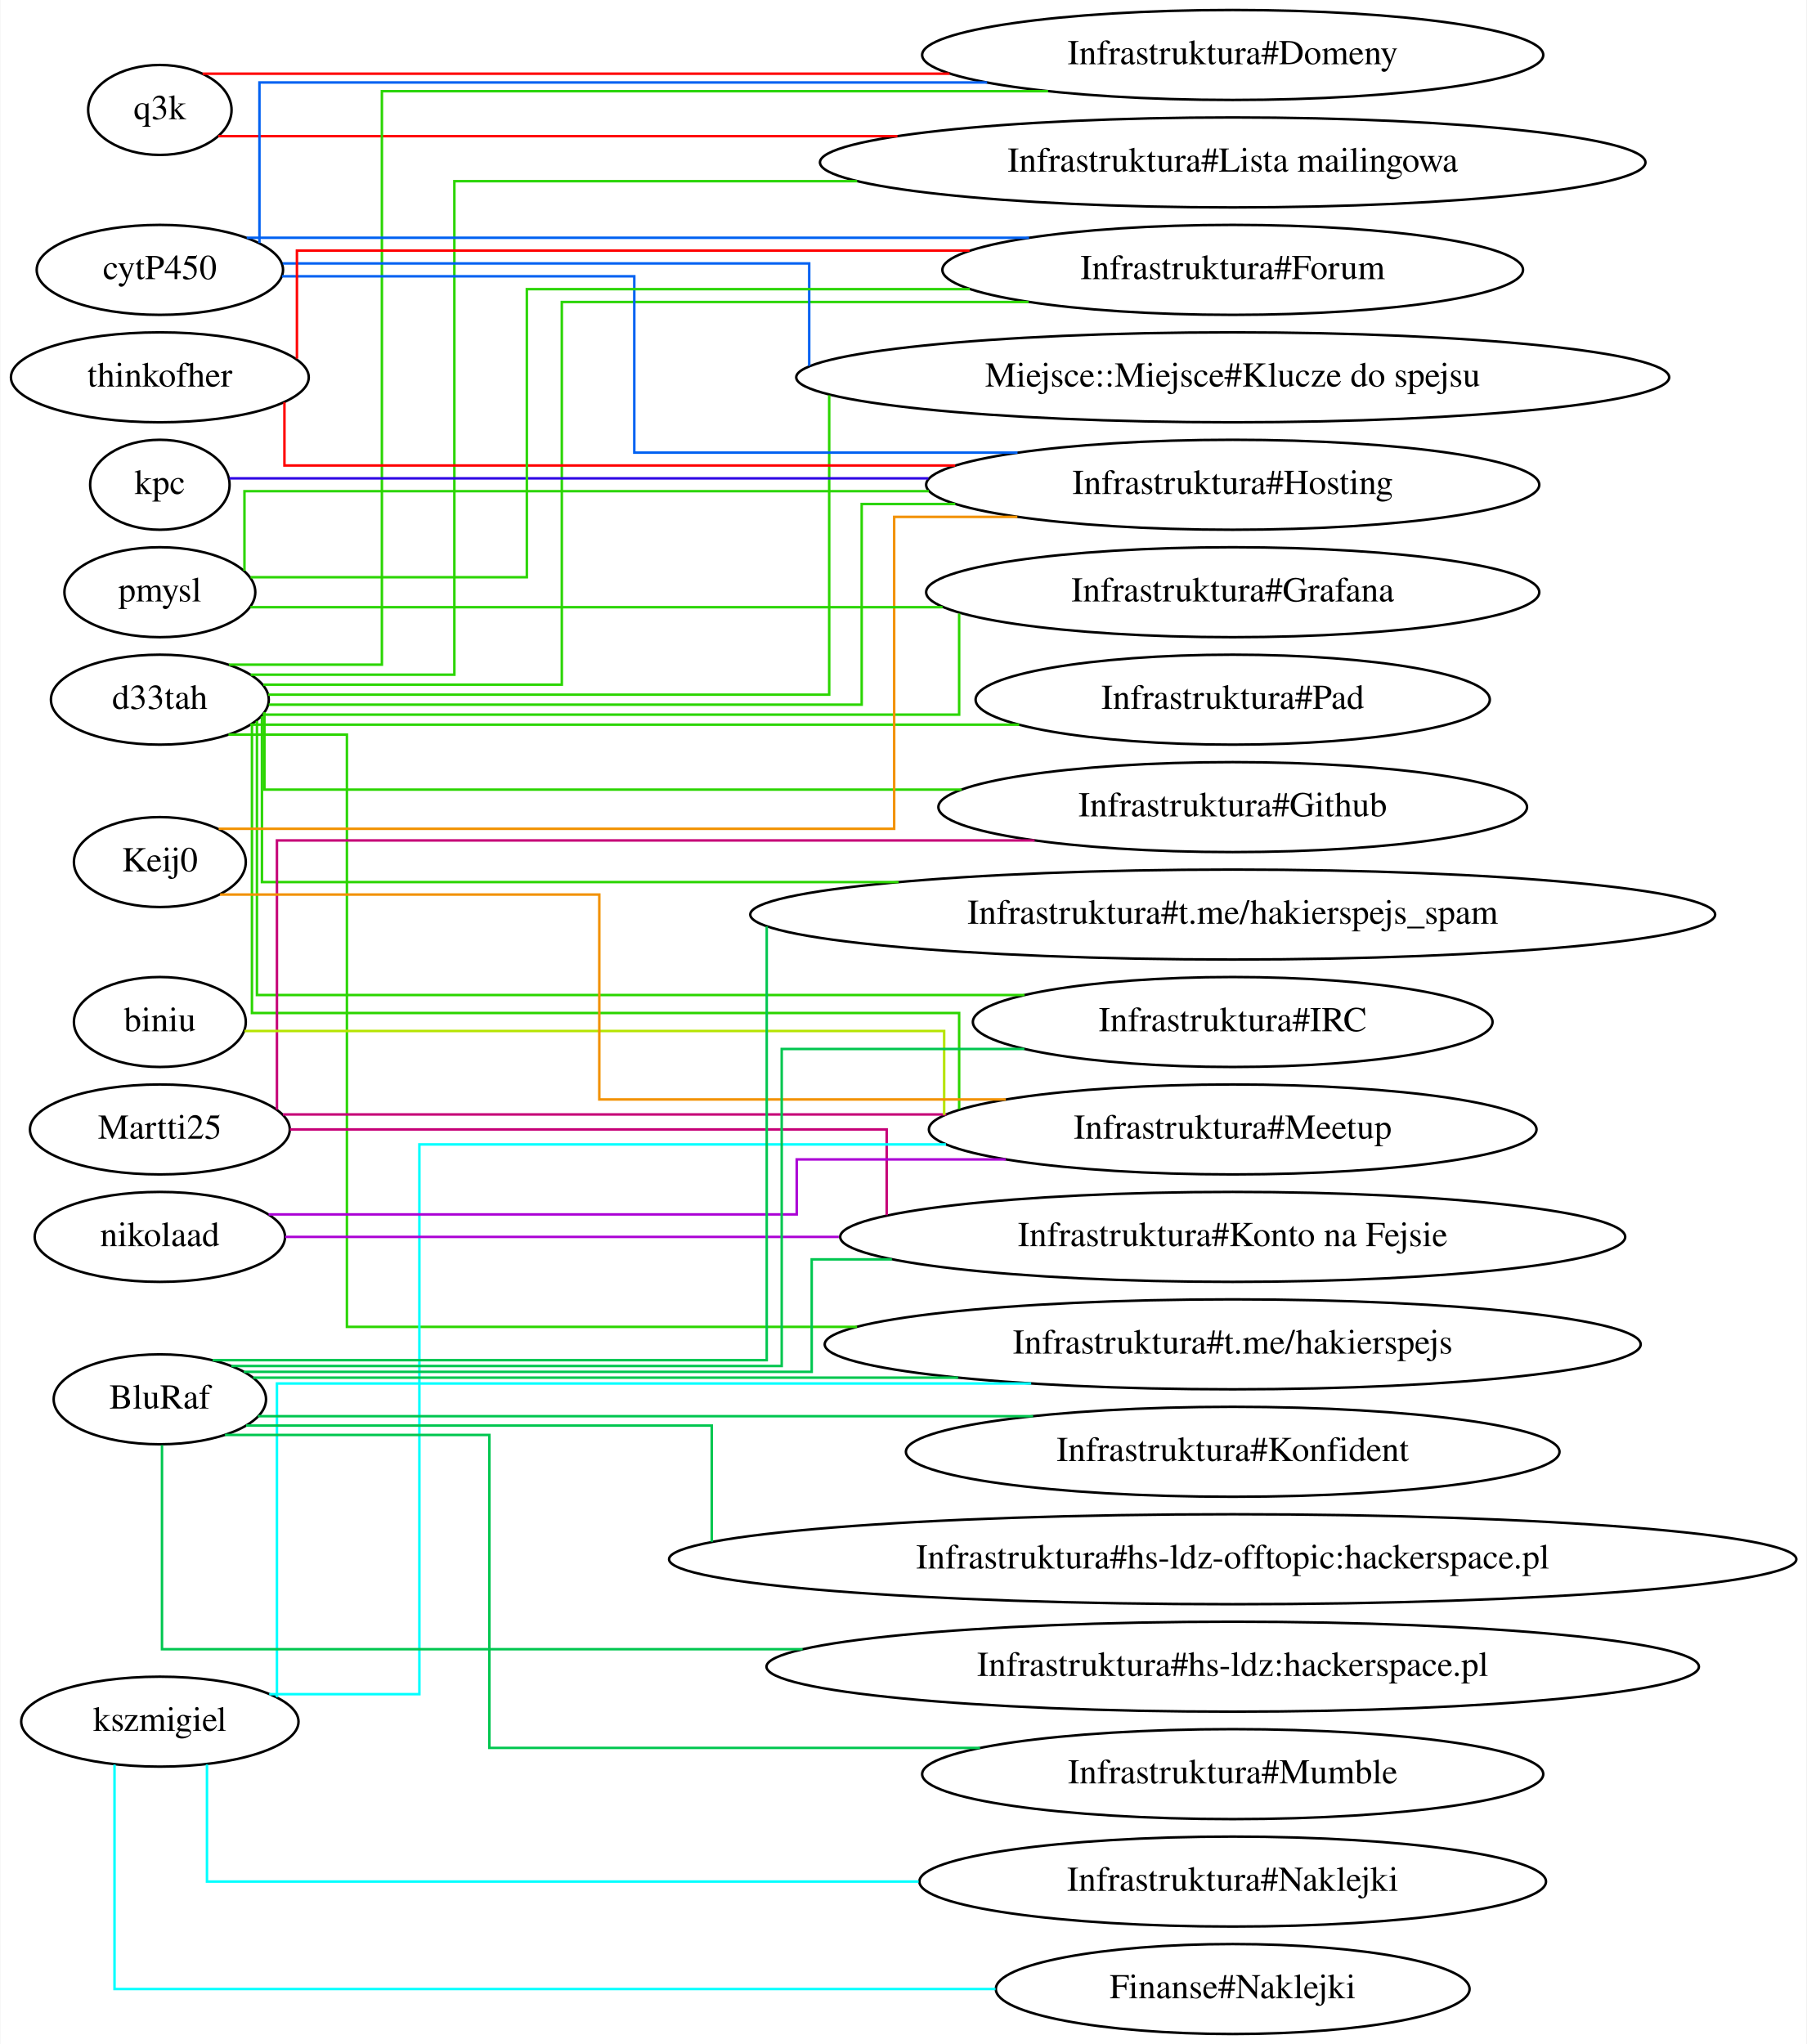
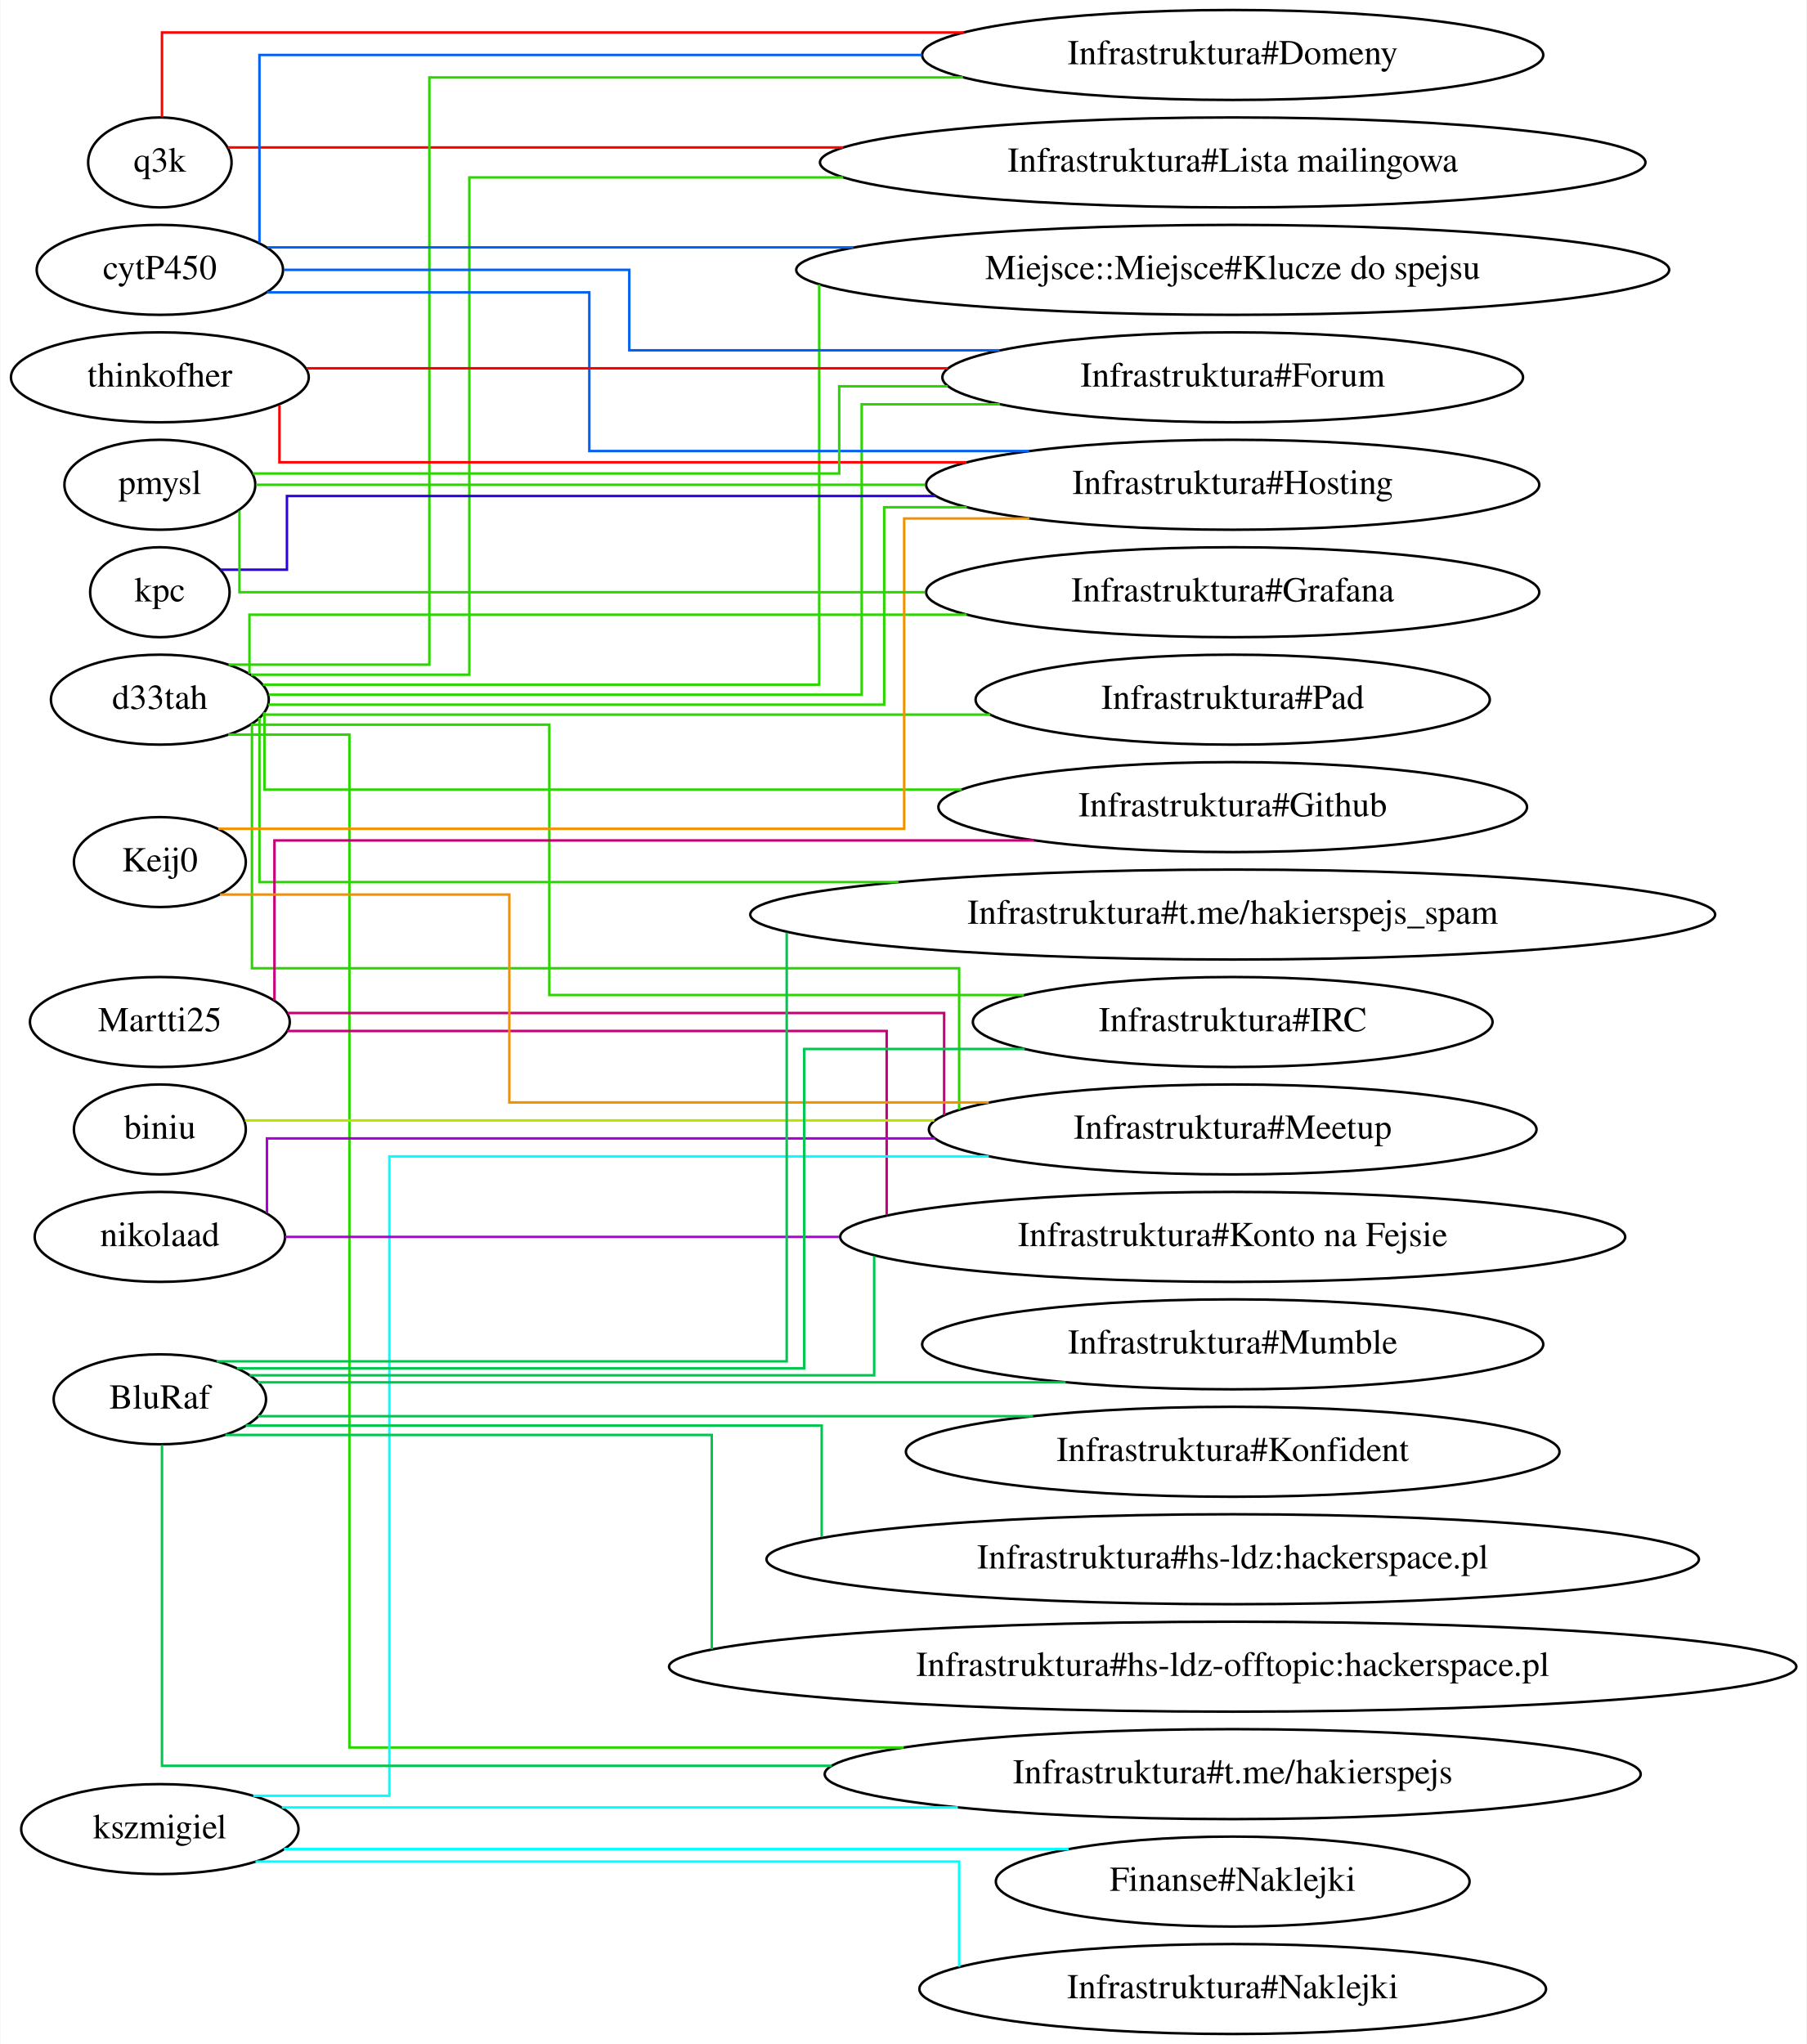
<svg xmlns="http://www.w3.org/2000/svg" width="723pt" height="818pt" viewBox="0.00 0.00 722.65 818.00">
  <g id="graph0" class="graph" transform="scale(1 1) rotate(0) translate(4 814)">
    <polygon fill="#ffffff" stroke="transparent" points="-4,4 -4,-814 718.649,-814 718.649,4 -4,4" />
    <g id="node1" class="node">
-       <ellipse fill="none" stroke="#000000" cx="59.795" cy="-770" rx="28.695" ry="18" />
-       <text text-anchor="middle" x="59.795" y="-766.3" font-family="Times,serif" font-size="14.00" fill="#000000">q3k</text>
+       <ellipse fill="none" stroke="#000000" cx="59.795" cy="-749" rx="28.695" ry="18" />
+       <text text-anchor="middle" x="59.795" y="-745.3" font-family="Times,serif" font-size="14.00" fill="#000000">q3k</text>
    </g>
    <g id="node2" class="node">
+       <ellipse fill="none" stroke="#000000" cx="489.119" cy="-792" rx="124.278" ry="18" />
+       <text text-anchor="middle" x="489.119" y="-788.3" font-family="Times,serif" font-size="14.00" fill="#000000">Infrastruktura#Domeny</text>
+     </g>
+     <g id="edge1" class="edge">
+       <path fill="none" stroke="#ff0000" d="M60.649,-767.187C60.649,-782.182 60.649,-801 60.649,-801 60.649,-801 254.63,-801 381.551,-801" />
+     </g>
+     <g id="node3" class="node">
      <ellipse fill="none" stroke="#000000" cx="489.119" cy="-749" rx="165.171" ry="18" />
      <text text-anchor="middle" x="489.119" y="-745.3" font-family="Times,serif" font-size="14.00" fill="#000000">Infrastruktura#Lista mailingowa</text>
    </g>
-     <g id="edge1" class="edge">
-       <path fill="none" stroke="#ff0000" d="M83.182,-759.5C133.927,-759.5 257.418,-759.5 354.969,-759.5" />
-     </g>
-     <g id="node3" class="node">
-       <ellipse fill="none" stroke="#000000" cx="489.119" cy="-792" rx="124.278" ry="18" />
-       <text text-anchor="middle" x="489.119" y="-788.3" font-family="Times,serif" font-size="14.00" fill="#000000">Infrastruktura#Domeny</text>
-     </g>
    <g id="edge2" class="edge">
-       <path fill="none" stroke="#ff0000" d="M76.89,-784.5C126.172,-784.5 271.648,-784.5 375.806,-784.5" />
+       <path fill="none" stroke="#ff0000" d="M86.977,-755C135.915,-755 242.234,-755 333.265,-755" />
    </g>
    <g id="node4" class="node">
      <ellipse fill="none" stroke="#000000" cx="59.795" cy="-534" rx="43.592" ry="18" />
      <text text-anchor="middle" x="59.795" y="-530.3" font-family="Times,serif" font-size="14.00" fill="#000000">d33tah</text>
    </g>
-     <g id="edge13" class="edge">
-       <path fill="none" stroke="#2bd500" d="M96.117,-544C130.745,-544 177.649,-544 177.649,-544 177.649,-544 177.649,-741.5 177.649,-741.5 177.649,-741.5 259.21,-741.5 338.858,-741.5" />
-     </g>
    <g id="edge5" class="edge">
-       <path fill="none" stroke="#2bd500" d="M87.422,-548C113.505,-548 148.649,-548 148.649,-548 148.649,-548 148.649,-777.5 148.649,-777.5 148.649,-777.5 315.108,-777.5 415.243,-777.5" />
+       <path fill="none" stroke="#2bd500" d="M87.29,-548C119.245,-548 167.649,-548 167.649,-548 167.649,-548 167.649,-783 167.649,-783 167.649,-783 287.79,-783 381.18,-783" />
+     </g>
+     <g id="edge14" class="edge">
+       <path fill="none" stroke="#2bd500" d="M96.285,-544C132.819,-544 183.649,-544 183.649,-544 183.649,-544 183.649,-743 183.649,-743 183.649,-743 257.943,-743 333.252,-743" />
    </g>
    <g id="node5" class="node">
+       <ellipse fill="none" stroke="#000000" cx="489.119" cy="-663" rx="116.18" ry="18" />
+       <text text-anchor="middle" x="489.119" y="-659.3" font-family="Times,serif" font-size="14.00" fill="#000000">Infrastruktura#Forum</text>
+     </g>
+     <g id="edge3" class="edge">
+       <path fill="none" stroke="#2bd500" d="M103.37,-536C182.257,-536 340.649,-536 340.649,-536 340.649,-536 340.649,-652.2 340.649,-652.2 340.649,-652.2 366.104,-652.2 395.934,-652.2" />
+     </g>
+     <g id="node6" class="node">
+       <ellipse fill="none" stroke="#000000" cx="489.119" cy="-104" rx="163.271" ry="18" />
+       <text text-anchor="middle" x="489.119" y="-100.3" font-family="Times,serif" font-size="14.00" fill="#000000">Infrastruktura#t.me/hakierspejs</text>
+     </g>
+     <g id="edge4" class="edge">
+       <path fill="none" stroke="#2bd500" d="M87.18,-520C108.908,-520 135.649,-520 135.649,-520 135.649,-520 135.649,-114.667 135.649,-114.667 135.649,-114.667 257.004,-114.667 357.5,-114.667" />
+     </g>
+     <g id="node7" class="node">
+       <ellipse fill="none" stroke="#000000" cx="489.119" cy="-448" rx="193.066" ry="18" />
+       <text text-anchor="middle" x="489.119" y="-444.3" font-family="Times,serif" font-size="14.00" fill="#000000">Infrastruktura#t.me/hakierspejs_spam</text>
+     </g>
+     <g id="edge6" class="edge">
+       <path fill="none" stroke="#2bd500" d="M99.649,-526.734C99.649,-508.269 99.649,-461 99.649,-461 99.649,-461 242.656,-461 355.358,-461" />
+     </g>
+     <g id="node8" class="node">
+       <ellipse fill="none" stroke="#000000" cx="489.119" cy="-577" rx="122.678" ry="18" />
+       <text text-anchor="middle" x="489.119" y="-573.3" font-family="Times,serif" font-size="14.00" fill="#000000">Infrastruktura#Grafana</text>
+     </g>
+     <g id="edge7" class="edge">
+       <path fill="none" stroke="#2bd500" d="M95.649,-544.386C95.649,-554.385 95.649,-568 95.649,-568 95.649,-568 266.113,-568 382.641,-568" />
+     </g>
+     <g id="node9" class="node">
+       <ellipse fill="none" stroke="#000000" cx="489.119" cy="-534" rx="102.882" ry="18" />
+       <text text-anchor="middle" x="489.119" y="-530.3" font-family="Times,serif" font-size="14.00" fill="#000000">Infrastruktura#Pad</text>
+     </g>
+     <g id="edge8" class="edge">
+       <path fill="none" stroke="#2bd500" d="M100.96,-528C167.491,-528 300.433,-528 392.047,-528" />
+     </g>
+     <g id="node10" class="node">
      <ellipse fill="none" stroke="#000000" cx="489.119" cy="-405" rx="103.981" ry="18" />
      <text text-anchor="middle" x="489.119" y="-401.3" font-family="Times,serif" font-size="14.00" fill="#000000">Infrastruktura#IRC</text>
    </g>
-     <g id="edge3" class="edge">
-       <path fill="none" stroke="#2bd500" d="M98.649,-525.499C98.649,-498.397 98.649,-415.8 98.649,-415.8 98.649,-415.8 291.156,-415.8 405.833,-415.8" />
-     </g>
-     <g id="node6" class="node">
-       <ellipse fill="none" stroke="#000000" cx="489.119" cy="-577" rx="122.678" ry="18" />
-       <text text-anchor="middle" x="489.119" y="-573.3" font-family="Times,serif" font-size="14.00" fill="#000000">Infrastruktura#Grafana</text>
-     </g>
-     <g id="edge4" class="edge">
-       <path fill="none" stroke="#2bd500" d="M100.955,-528C187.343,-528 379.649,-528 379.649,-528 379.649,-528 379.649,-554.426 379.649,-568.465" />
-     </g>
-     <g id="node7" class="node">
+     <g id="edge9" class="edge">
+       <path fill="none" stroke="#2bd500" d="M96.336,-524C142.402,-524 215.649,-524 215.649,-524 215.649,-524 215.649,-415.8 215.649,-415.8 215.649,-415.8 325.161,-415.8 405.583,-415.8" />
+     </g>
+     <g id="node11" class="node">
+       <ellipse fill="none" stroke="#000000" cx="489.119" cy="-620" rx="122.678" ry="18" />
+       <text text-anchor="middle" x="489.119" y="-616.3" font-family="Times,serif" font-size="14.00" fill="#000000">Infrastruktura#Hosting</text>
+     </g>
+     <g id="edge10" class="edge">
+       <path fill="none" stroke="#2bd500" d="M103.189,-532C184.049,-532 349.649,-532 349.649,-532 349.649,-532 349.649,-611 349.649,-611 349.649,-611 363.612,-611 382.702,-611" />
+     </g>
+     <g id="node12" class="node">
+       <ellipse fill="none" stroke="#000000" cx="489.119" cy="-706" rx="174.669" ry="18" />
+       <text text-anchor="middle" x="489.119" y="-702.3" font-family="Times,serif" font-size="14.00" fill="#000000">Miejsce::Miejsce#Klucze do spejsu</text>
+     </g>
+     <g id="edge11" class="edge">
+       <path fill="none" stroke="#2bd500" d="M101.022,-540C175.231,-540 323.649,-540 323.649,-540 323.649,-540 323.649,-670.521 323.649,-700.092" />
+     </g>
+     <g id="node13" class="node">
      <ellipse fill="none" stroke="#000000" cx="489.119" cy="-491" rx="117.779" ry="18" />
      <text text-anchor="middle" x="489.119" y="-487.3" font-family="Times,serif" font-size="14.00" fill="#000000">Infrastruktura#Github</text>
    </g>
-     <g id="edge6" class="edge">
+     <g id="edge12" class="edge">
      <path fill="none" stroke="#2bd500" d="M101.649,-528.994C101.649,-519.102 101.649,-498 101.649,-498 101.649,-498 266.045,-498 380.672,-498" />
    </g>
-     <g id="node8" class="node">
-       <ellipse fill="none" stroke="#000000" cx="489.119" cy="-706" rx="116.18" ry="18" />
-       <text text-anchor="middle" x="489.119" y="-702.3" font-family="Times,serif" font-size="14.00" fill="#000000">Infrastruktura#Forum</text>
-     </g>
-     <g id="edge7" class="edge">
-       <path fill="none" stroke="#2bd500" d="M101.219,-540C148.879,-540 220.649,-540 220.649,-540 220.649,-540 220.649,-693.143 220.649,-693.143 220.649,-693.143 328.491,-693.143 407.476,-693.143" />
-     </g>
-     <g id="node9" class="node">
-       <ellipse fill="none" stroke="#000000" cx="489.119" cy="-620" rx="122.678" ry="18" />
-       <text text-anchor="middle" x="489.119" y="-616.3" font-family="Times,serif" font-size="14.00" fill="#000000">Infrastruktura#Hosting</text>
-     </g>
-     <g id="edge8" class="edge">
-       <path fill="none" stroke="#2bd500" d="M103.37,-532C182.257,-532 340.649,-532 340.649,-532 340.649,-532 340.649,-612.286 340.649,-612.286 340.649,-612.286 356.635,-612.286 378.115,-612.286" />
-     </g>
-     <g id="node10" class="node">
-       <ellipse fill="none" stroke="#000000" cx="489.119" cy="-276" rx="163.271" ry="18" />
-       <text text-anchor="middle" x="489.119" y="-272.3" font-family="Times,serif" font-size="14.00" fill="#000000">Infrastruktura#t.me/hakierspejs</text>
-     </g>
-     <g id="edge9" class="edge">
-       <path fill="none" stroke="#2bd500" d="M87.243,-520C108.606,-520 134.649,-520 134.649,-520 134.649,-520 134.649,-283 134.649,-283 134.649,-283 242.181,-283 338.792,-283" />
-     </g>
-     <g id="node11" class="node">
-       <ellipse fill="none" stroke="#000000" cx="489.119" cy="-448" rx="193.066" ry="18" />
-       <text text-anchor="middle" x="489.119" y="-444.3" font-family="Times,serif" font-size="14.00" fill="#000000">Infrastruktura#t.me/hakierspejs_spam</text>
-     </g>
-     <g id="edge10" class="edge">
-       <path fill="none" stroke="#2bd500" d="M100.649,-527.263C100.649,-509.191 100.649,-461 100.649,-461 100.649,-461 243.06,-461 355.43,-461" />
-     </g>
-     <g id="node12" class="node">
-       <ellipse fill="none" stroke="#000000" cx="489.119" cy="-534" rx="102.882" ry="18" />
-       <text text-anchor="middle" x="489.119" y="-530.3" font-family="Times,serif" font-size="14.00" fill="#000000">Infrastruktura#Pad</text>
-     </g>
-     <g id="edge11" class="edge">
-       <path fill="none" stroke="#2bd500" d="M96.029,-524C163.448,-524 309.818,-524 403.682,-524" />
-     </g>
-     <g id="node13" class="node">
+     <g id="node14" class="node">
      <ellipse fill="none" stroke="#000000" cx="489.119" cy="-362" rx="121.578" ry="18" />
      <text text-anchor="middle" x="489.119" y="-358.3" font-family="Times,serif" font-size="14.00" fill="#000000">Infrastruktura#Meetup</text>
    </g>
-     <g id="edge12" class="edge">
-       <path fill="none" stroke="#2bd500" d="M96.649,-524.16C96.649,-494.598 96.649,-408.6 96.649,-408.6 96.649,-408.6 379.649,-408.6 379.649,-408.6 379.649,-408.6 379.649,-383.468 379.649,-370.117" />
-     </g>
-     <g id="node14" class="node">
-       <ellipse fill="none" stroke="#000000" cx="489.119" cy="-663" rx="174.669" ry="18" />
-       <text text-anchor="middle" x="489.119" y="-659.3" font-family="Times,serif" font-size="14.00" fill="#000000">Miejsce::Miejsce#Klucze do spejsu</text>
-     </g>
-     <g id="edge14" class="edge">
-       <path fill="none" stroke="#2bd500" d="M103.128,-536C178.937,-536 327.649,-536 327.649,-536 327.649,-536 327.649,-628.942 327.649,-655.808" />
+     <g id="edge13" class="edge">
+       <path fill="none" stroke="#2bd500" d="M96.649,-524.079C96.649,-497.467 96.649,-426.5 96.649,-426.5 96.649,-426.5 379.649,-426.5 379.649,-426.5 379.649,-426.5 379.649,-387.132 379.649,-369.909" />
    </g>
    <g id="node15" class="node">
      <ellipse fill="none" stroke="#000000" cx="59.795" cy="-706" rx="49.291" ry="18" />
      <text text-anchor="middle" x="59.795" y="-702.3" font-family="Times,serif" font-size="14.00" fill="#000000">cytP450</text>
    </g>
+     <g id="edge15" class="edge">
+       <path fill="none" stroke="#0061f2" d="M99.649,-716.892C99.649,-740.033 99.649,-792 99.649,-792 99.649,-792 250.837,-792 364.818,-792" />
+     </g>
+     <g id="edge17" class="edge">
+       <path fill="none" stroke="#0061f2" d="M109.643,-706C165.296,-706 247.649,-706 247.649,-706 247.649,-706 247.649,-673.8 247.649,-673.8 247.649,-673.8 327.811,-673.8 395.761,-673.8" />
+     </g>
    <g id="edge18" class="edge">
-       <path fill="none" stroke="#0061f2" d="M99.649,-716.746C99.649,-737.484 99.649,-781 99.649,-781 99.649,-781 275.462,-781 390.84,-781" />
+       <path fill="none" stroke="#0061f2" d="M102.718,-697C153.62,-697 231.649,-697 231.649,-697 231.649,-697 231.649,-633.5 231.649,-633.5 231.649,-633.5 332.224,-633.5 407.654,-633.5" />
    </g>
    <g id="edge16" class="edge">
-       <path fill="none" stroke="#0061f2" d="M94.564,-718.857C162.237,-718.857 313.265,-718.857 407.6,-718.857" />
-     </g>
-     <g id="edge17" class="edge">
-       <path fill="none" stroke="#0061f2" d="M108.687,-703.429C164.94,-703.429 249.649,-703.429 249.649,-703.429 249.649,-703.429 249.649,-632.857 249.649,-632.857 249.649,-632.857 334.35,-632.857 403.003,-632.857" />
-     </g>
-     <g id="edge15" class="edge">
-       <path fill="none" stroke="#0061f2" d="M108.977,-708.571C184.311,-708.571 319.649,-708.571 319.649,-708.571 319.649,-708.571 319.649,-679.063 319.649,-667.536" />
+       <path fill="none" stroke="#0061f2" d="M102.926,-715C157.467,-715 254.287,-715 337.335,-715" />
    </g>
    <g id="node16" class="node">
-       <ellipse fill="none" stroke="#000000" cx="59.795" cy="-362" rx="51.991" ry="18" />
-       <text text-anchor="middle" x="59.795" y="-358.3" font-family="Times,serif" font-size="14.00" fill="#000000">Martti25</text>
-     </g>
-     <g id="edge20" class="edge">
-       <path fill="none" stroke="#c60077" d="M106.649,-369.95C106.649,-396.083 106.649,-477.667 106.649,-477.667 106.649,-477.667 297.844,-477.667 409.871,-477.667" />
+       <ellipse fill="none" stroke="#000000" cx="59.795" cy="-405" rx="51.991" ry="18" />
+       <text text-anchor="middle" x="59.795" y="-401.3" font-family="Times,serif" font-size="14.00" fill="#000000">Martti25</text>
+     </g>
+     <g id="edge21" class="edge">
+       <path fill="none" stroke="#c60077" d="M105.649,-413.621C105.649,-432.87 105.649,-477.667 105.649,-477.667 105.649,-477.667 297.343,-477.667 409.664,-477.667" />
    </g>
    <g id="edge19" class="edge">
-       <path fill="none" stroke="#c60077" d="M109.044,-368C173.358,-368 287.935,-368 374.526,-368" />
+       <path fill="none" stroke="#c60077" d="M110.919,-408.6C199.854,-408.6 373.649,-408.6 373.649,-408.6 373.649,-408.6 373.649,-380.158 373.649,-367.714" />
    </g>
    <g id="node17" class="node">
      <ellipse fill="none" stroke="#000000" cx="489.119" cy="-319" rx="157.072" ry="18" />
      <text text-anchor="middle" x="489.119" y="-315.3" font-family="Times,serif" font-size="14.00" fill="#000000">Infrastruktura#Konto na Fejsie</text>
    </g>
-     <g id="edge21" class="edge">
-       <path fill="none" stroke="#c60077" d="M111.794,-362C195.454,-362 350.649,-362 350.649,-362 350.649,-362 350.649,-340.266 350.649,-327.702" />
+     <g id="edge20" class="edge">
+       <path fill="none" stroke="#c60077" d="M110.79,-401.4C194.206,-401.4 350.649,-401.4 350.649,-401.4 350.649,-401.4 350.649,-349.075 350.649,-327.818" />
    </g>
    <g id="node18" class="node">
-       <ellipse fill="none" stroke="#000000" cx="59.795" cy="-405" rx="34.394" ry="18" />
-       <text text-anchor="middle" x="59.795" y="-401.3" font-family="Times,serif" font-size="14.00" fill="#000000">biniu</text>
+       <ellipse fill="none" stroke="#000000" cx="59.795" cy="-362" rx="34.394" ry="18" />
+       <text text-anchor="middle" x="59.795" y="-358.3" font-family="Times,serif" font-size="14.00" fill="#000000">biniu</text>
    </g>
    <g id="edge22" class="edge">
-       <path fill="none" stroke="#b6e400" d="M93.681,-401.4C174.837,-401.4 373.649,-401.4 373.649,-401.4 373.649,-401.4 373.649,-378.773 373.649,-367.814" />
+       <path fill="none" stroke="#b6e400" d="M93.842,-365.6C152.746,-365.6 276.319,-365.6 369.715,-365.6" />
    </g>
    <g id="node19" class="node">
-       <ellipse fill="none" stroke="#000000" cx="59.795" cy="-125" rx="55.491" ry="18" />
-       <text text-anchor="middle" x="59.795" y="-121.3" font-family="Times,serif" font-size="14.00" fill="#000000">kszmigiel</text>
+       <ellipse fill="none" stroke="#000000" cx="59.795" cy="-82" rx="55.491" ry="18" />
+       <text text-anchor="middle" x="59.795" y="-78.3" font-family="Times,serif" font-size="14.00" fill="#000000">kszmigiel</text>
+     </g>
+     <g id="edge26" class="edge">
+       <path fill="none" stroke="#00ffff" d="M108.626,-90.667C174.009,-90.667 291.874,-90.667 379.156,-90.667" />
    </g>
    <g id="edge24" class="edge">
-       <path fill="none" stroke="#00ffff" d="M106.649,-134.733C106.649,-165.763 106.649,-260.333 106.649,-260.333 106.649,-260.333 296.262,-260.333 408.475,-260.333" />
+       <path fill="none" stroke="#00ffff" d="M97.156,-95.333C122.586,-95.333 151.649,-95.333 151.649,-95.333 151.649,-95.333 151.649,-351.2 151.649,-351.2 151.649,-351.2 291.841,-351.2 391.509,-351.2" />
+     </g>
+     <g id="node20" class="node">
+       <ellipse fill="none" stroke="#000000" cx="489.119" cy="-18" rx="125.378" ry="18" />
+       <text text-anchor="middle" x="489.119" y="-14.3" font-family="Times,serif" font-size="14.00" fill="#000000">Infrastruktura#Naklejki</text>
    </g>
    <g id="edge23" class="edge">
-       <path fill="none" stroke="#00ffff" d="M103.537,-136C131.92,-136 163.649,-136 163.649,-136 163.649,-136 163.649,-356 163.649,-356 163.649,-356 280.666,-356 374.371,-356" />
-     </g>
-     <g id="node20" class="node">
-       <ellipse fill="none" stroke="#000000" cx="489.119" cy="-18" rx="94.783" ry="18" />
-       <text text-anchor="middle" x="489.119" y="-14.3" font-family="Times,serif" font-size="14.00" fill="#000000">Finanse#Naklejki</text>
+       <path fill="none" stroke="#00ffff" d="M98.059,-69C182.959,-69 379.649,-69 379.649,-69 379.649,-69 379.649,-41.495 379.649,-26.884" />
+     </g>
+     <g id="node21" class="node">
+       <ellipse fill="none" stroke="#000000" cx="489.119" cy="-61" rx="94.783" ry="18" />
+       <text text-anchor="middle" x="489.119" y="-57.3" font-family="Times,serif" font-size="14.00" fill="#000000">Finanse#Naklejki</text>
    </g>
    <g id="edge25" class="edge">
-       <path fill="none" stroke="#00ffff" d="M41.649,-107.809C41.649,-77.562 41.649,-18 41.649,-18 41.649,-18 262.872,-18 394.223,-18" />
-     </g>
-     <g id="node21" class="node">
-       <ellipse fill="none" stroke="#000000" cx="489.119" cy="-61" rx="125.378" ry="18" />
-       <text text-anchor="middle" x="489.119" y="-57.3" font-family="Times,serif" font-size="14.00" fill="#000000">Infrastruktura#Naklejki</text>
-     </g>
-     <g id="edge26" class="edge">
-       <path fill="none" stroke="#00ffff" d="M78.649,-107.849C78.649,-88.892 78.649,-61 78.649,-61 78.649,-61 242.769,-61 363.455,-61" />
+       <path fill="none" stroke="#00ffff" d="M109.463,-74C187.048,-74 337.043,-74 423.458,-74" />
    </g>
    <g id="node22" class="node">
      <ellipse fill="none" stroke="#000000" cx="59.795" cy="-319" rx="50.091" ry="18" />
      <text text-anchor="middle" x="59.795" y="-315.3" font-family="Times,serif" font-size="14.00" fill="#000000">nikolaad</text>
    </g>
    <g id="edge27" class="edge">
-       <path fill="none" stroke="#ab00d5" d="M103.316,-328C176.106,-328 314.649,-328 314.649,-328 314.649,-328 314.649,-350 314.649,-350 314.649,-350 355.914,-350 398.307,-350" />
+       <path fill="none" stroke="#ab00d5" d="M102.649,-328.538C102.649,-340.198 102.649,-358.4 102.649,-358.4 102.649,-358.4 256.458,-358.4 370.012,-358.4" />
    </g>
    <g id="edge28" class="edge">
      <path fill="none" stroke="#ab00d5" d="M109.884,-319C164.076,-319 253.241,-319 331.5,-319" />
    </g>
    <g id="node23" class="node">
      <ellipse fill="none" stroke="#000000" cx="59.795" cy="-469" rx="34.394" ry="18" />
      <text text-anchor="middle" x="59.795" y="-465.3" font-family="Times,serif" font-size="14.00" fill="#000000">Keij0</text>
    </g>
    <g id="edge30" class="edge">
-       <path fill="none" stroke="#f29100" d="M83.345,-482.333C153.076,-482.333 353.649,-482.333 353.649,-482.333 353.649,-482.333 353.649,-607.143 353.649,-607.143 353.649,-607.143 376.223,-607.143 402.94,-607.143" />
+       <path fill="none" stroke="#f29100" d="M83.167,-482.333C153.383,-482.333 357.649,-482.333 357.649,-482.333 357.649,-482.333 357.649,-606.5 357.649,-606.5 357.649,-606.5 380.832,-606.5 407.728,-606.5" />
    </g>
    <g id="edge29" class="edge">
-       <path fill="none" stroke="#f29100" d="M83.878,-456C132.04,-456 235.649,-456 235.649,-456 235.649,-456 235.649,-374 235.649,-374 235.649,-374 325.596,-374 398.327,-374" />
+       <path fill="none" stroke="#f29100" d="M83.837,-456C123.823,-456 199.649,-456 199.649,-456 199.649,-456 199.649,-372.8 199.649,-372.8 199.649,-372.8 307.485,-372.8 391.522,-372.8" />
    </g>
    <g id="node24" class="node">
      <ellipse fill="none" stroke="#000000" cx="59.795" cy="-254" rx="42.494" ry="18" />
      <text text-anchor="middle" x="59.795" y="-250.3" font-family="Times,serif" font-size="14.00" fill="#000000">BluRaf</text>
    </g>
+     <g id="edge32" class="edge">
+       <path fill="none" stroke="#00c64f" d="M60.649,-235.721C60.649,-196.405 60.649,-107.333 60.649,-107.333 60.649,-107.333 207.018,-107.333 328.659,-107.333" />
+     </g>
+     <g id="edge33" class="edge">
+       <path fill="none" stroke="#00c64f" d="M82.499,-269.2C144.249,-269.2 310.649,-269.2 310.649,-269.2 310.649,-269.2 310.649,-407.319 310.649,-440.769" />
+     </g>
+     <g id="edge37" class="edge">
+       <path fill="none" stroke="#00c64f" d="M90.642,-266.4C159.085,-266.4 317.649,-266.4 317.649,-266.4 317.649,-266.4 317.649,-394.2 317.649,-394.2 317.649,-394.2 362.208,-394.2 405.896,-394.2" />
+     </g>
+     <g id="edge38" class="edge">
+       <path fill="none" stroke="#00c64f" d="M95.709,-263.6C172.484,-263.6 345.649,-263.6 345.649,-263.6 345.649,-263.6 345.649,-296.075 345.649,-311.297" />
+     </g>
+     <g id="node25" class="node">
+       <ellipse fill="none" stroke="#000000" cx="489.119" cy="-190" rx="186.567" ry="18" />
+       <text text-anchor="middle" x="489.119" y="-186.3" font-family="Times,serif" font-size="14.00" fill="#000000">Infrastruktura#hs-ldz:hackerspace.pl</text>
+     </g>
    <g id="edge31" class="edge">
-       <path fill="none" stroke="#00c64f" d="M88.341,-267.333C153.708,-267.333 308.649,-267.333 308.649,-267.333 308.649,-267.333 308.649,-394.2 308.649,-394.2 308.649,-394.2 358.466,-394.2 405.752,-394.2" />
+       <path fill="none" stroke="#00c64f" d="M94.148,-243.5C165.811,-243.5 324.649,-243.5 324.649,-243.5 324.649,-243.5 324.649,-214.03 324.649,-198.834" />
+     </g>
+     <g id="node26" class="node">
+       <ellipse fill="none" stroke="#000000" cx="489.119" cy="-147" rx="225.56" ry="18" />
+       <text text-anchor="middle" x="489.119" y="-143.3" font-family="Times,serif" font-size="14.00" fill="#000000">Infrastruktura#hs-ldz-offtopic:hackerspace.pl</text>
    </g>
    <g id="edge34" class="edge">
-       <path fill="none" stroke="#00c64f" d="M97.143,-262.667C159.366,-262.667 286.553,-262.667 379.226,-262.667" />
+       <path fill="none" stroke="#00c64f" d="M85.997,-239.75C144.499,-239.75 280.649,-239.75 280.649,-239.75 280.649,-239.75 280.649,-175.541 280.649,-153.971" />
+     </g>
+     <g id="node27" class="node">
+       <ellipse fill="none" stroke="#000000" cx="489.119" cy="-276" rx="124.278" ry="18" />
+       <text text-anchor="middle" x="489.119" y="-272.3" font-family="Times,serif" font-size="14.00" fill="#000000">Infrastruktura#Mumble</text>
    </g>
    <g id="edge35" class="edge">
-       <path fill="none" stroke="#00c64f" d="M80.922,-269.667C140.007,-269.667 302.649,-269.667 302.649,-269.667 302.649,-269.667 302.649,-414.87 302.649,-443.23" />
-     </g>
-     <g id="edge33" class="edge">
-       <path fill="none" stroke="#00c64f" d="M93.363,-265C163.815,-265 320.649,-265 320.649,-265 320.649,-265 320.649,-310 320.649,-310 320.649,-310 333.791,-310 352.734,-310" />
-     </g>
-     <g id="node25" class="node">
-       <ellipse fill="none" stroke="#000000" cx="489.119" cy="-147" rx="186.567" ry="18" />
-       <text text-anchor="middle" x="489.119" y="-143.3" font-family="Times,serif" font-size="14.00" fill="#000000">Infrastruktura#hs-ldz:hackerspace.pl</text>
-     </g>
-     <g id="edge32" class="edge">
-       <path fill="none" stroke="#00c64f" d="M60.649,-235.659C60.649,-206.789 60.649,-154 60.649,-154 60.649,-154 197.873,-154 317.005,-154" />
-     </g>
-     <g id="node26" class="node">
-       <ellipse fill="none" stroke="#000000" cx="489.119" cy="-104" rx="124.278" ry="18" />
-       <text text-anchor="middle" x="489.119" y="-100.3" font-family="Times,serif" font-size="14.00" fill="#000000">Infrastruktura#Mumble</text>
-     </g>
-     <g id="edge36" class="edge">
-       <path fill="none" stroke="#00c64f" d="M85.845,-239.75C124.271,-239.75 191.649,-239.75 191.649,-239.75 191.649,-239.75 191.649,-114.5 191.649,-114.5 191.649,-114.5 301.757,-114.5 387.995,-114.5" />
-     </g>
-     <g id="node27" class="node">
+       <path fill="none" stroke="#00c64f" d="M99.032,-260.8C172.517,-260.8 331.633,-260.8 422.305,-260.8" />
+     </g>
+     <g id="node28" class="node">
      <ellipse fill="none" stroke="#000000" cx="489.119" cy="-233" rx="130.777" ry="18" />
      <text text-anchor="middle" x="489.119" y="-229.3" font-family="Times,serif" font-size="14.00" fill="#000000">Infrastruktura#Konfident</text>
    </g>
-     <g id="edge37" class="edge">
+     <g id="edge36" class="edge">
      <path fill="none" stroke="#00c64f" d="M99.032,-247.25C169.102,-247.25 317.027,-247.25 409.234,-247.25" />
    </g>
-     <g id="node28" class="node">
-       <ellipse fill="none" stroke="#000000" cx="489.119" cy="-190" rx="225.56" ry="18" />
-       <text text-anchor="middle" x="489.119" y="-186.3" font-family="Times,serif" font-size="14.00" fill="#000000">Infrastruktura#hs-ldz-offtopic:hackerspace.pl</text>
-     </g>
-     <g id="edge38" class="edge">
-       <path fill="none" stroke="#00c64f" d="M94.303,-243.5C156.419,-243.5 280.649,-243.5 280.649,-243.5 280.649,-243.5 280.649,-211.496 280.649,-196.994" />
-     </g>
    <g id="node29" class="node">
-       <ellipse fill="none" stroke="#000000" cx="59.795" cy="-620" rx="27.895" ry="18" />
-       <text text-anchor="middle" x="59.795" y="-616.3" font-family="Times,serif" font-size="14.00" fill="#000000">kpc</text>
+       <ellipse fill="none" stroke="#000000" cx="59.795" cy="-577" rx="27.895" ry="18" />
+       <text text-anchor="middle" x="59.795" y="-573.3" font-family="Times,serif" font-size="14.00" fill="#000000">kpc</text>
    </g>
    <g id="edge39" class="edge">
-       <path fill="none" stroke="#2e00e4" d="M87.633,-622.571C143.191,-622.571 270.781,-622.571 367.325,-622.571" />
+       <path fill="none" stroke="#2e00e4" d="M84.031,-586C97.129,-586 110.649,-586 110.649,-586 110.649,-586 110.649,-615.5 110.649,-615.5 110.649,-615.5 259.183,-615.5 370.148,-615.5" />
    </g>
    <g id="node30" class="node">
      <ellipse fill="none" stroke="#000000" cx="59.795" cy="-663" rx="59.59" ry="18" />
      <text text-anchor="middle" x="59.795" y="-659.3" font-family="Times,serif" font-size="14.00" fill="#000000">thinkofher</text>
    </g>
    <g id="edge40" class="edge">
-       <path fill="none" stroke="#ff0000" d="M114.649,-670.483C114.649,-684.59 114.649,-713.714 114.649,-713.714 114.649,-713.714 273.053,-713.714 383.812,-713.714" />
+       <path fill="none" stroke="#ff0000" d="M118.59,-666.6C184.385,-666.6 292.566,-666.6 375.095,-666.6" />
    </g>
    <g id="edge41" class="edge">
-       <path fill="none" stroke="#ff0000" d="M109.649,-652.983C109.649,-642.551 109.649,-627.714 109.649,-627.714 109.649,-627.714 266.097,-627.714 378.085,-627.714" />
+       <path fill="none" stroke="#ff0000" d="M107.649,-651.867C107.649,-641.951 107.649,-629 107.649,-629 107.649,-629 269.742,-629 382.605,-629" />
    </g>
    <g id="node31" class="node">
-       <ellipse fill="none" stroke="#000000" cx="59.795" cy="-577" rx="38.194" ry="18" />
-       <text text-anchor="middle" x="59.795" y="-573.3" font-family="Times,serif" font-size="14.00" fill="#000000">pmysl</text>
+       <ellipse fill="none" stroke="#000000" cx="59.795" cy="-620" rx="38.194" ry="18" />
+       <text text-anchor="middle" x="59.795" y="-616.3" font-family="Times,serif" font-size="14.00" fill="#000000">pmysl</text>
    </g>
    <g id="edge42" class="edge">
-       <path fill="none" stroke="#2bd500" d="M96.029,-571C156.474,-571 280.38,-571 373.012,-571" />
+       <path fill="none" stroke="#2bd500" d="M97.025,-624.5C171.479,-624.5 331.649,-624.5 331.649,-624.5 331.649,-624.5 331.649,-659.4 331.649,-659.4 331.649,-659.4 350.469,-659.4 375.096,-659.4" />
+     </g>
+     <g id="edge44" class="edge">
+       <path fill="none" stroke="#2bd500" d="M91.649,-609.591C91.649,-596.865 91.649,-577 91.649,-577 91.649,-577 249.346,-577 366.079,-577" />
    </g>
    <g id="edge43" class="edge">
-       <path fill="none" stroke="#2bd500" d="M96.096,-583C139.584,-583 206.649,-583 206.649,-583 206.649,-583 206.649,-698.286 206.649,-698.286 206.649,-698.286 303.628,-698.286 383.938,-698.286" />
-     </g>
-     <g id="edge44" class="edge">
-       <path fill="none" stroke="#2bd500" d="M93.649,-585.574C93.649,-597.441 93.649,-617.429 93.649,-617.429 93.649,-617.429 251.284,-617.429 367.508,-617.429" />
+       <path fill="none" stroke="#2bd500" d="M98.272,-620C157.959,-620 275.422,-620 366.063,-620" />
    </g>
  </g>
</svg>
